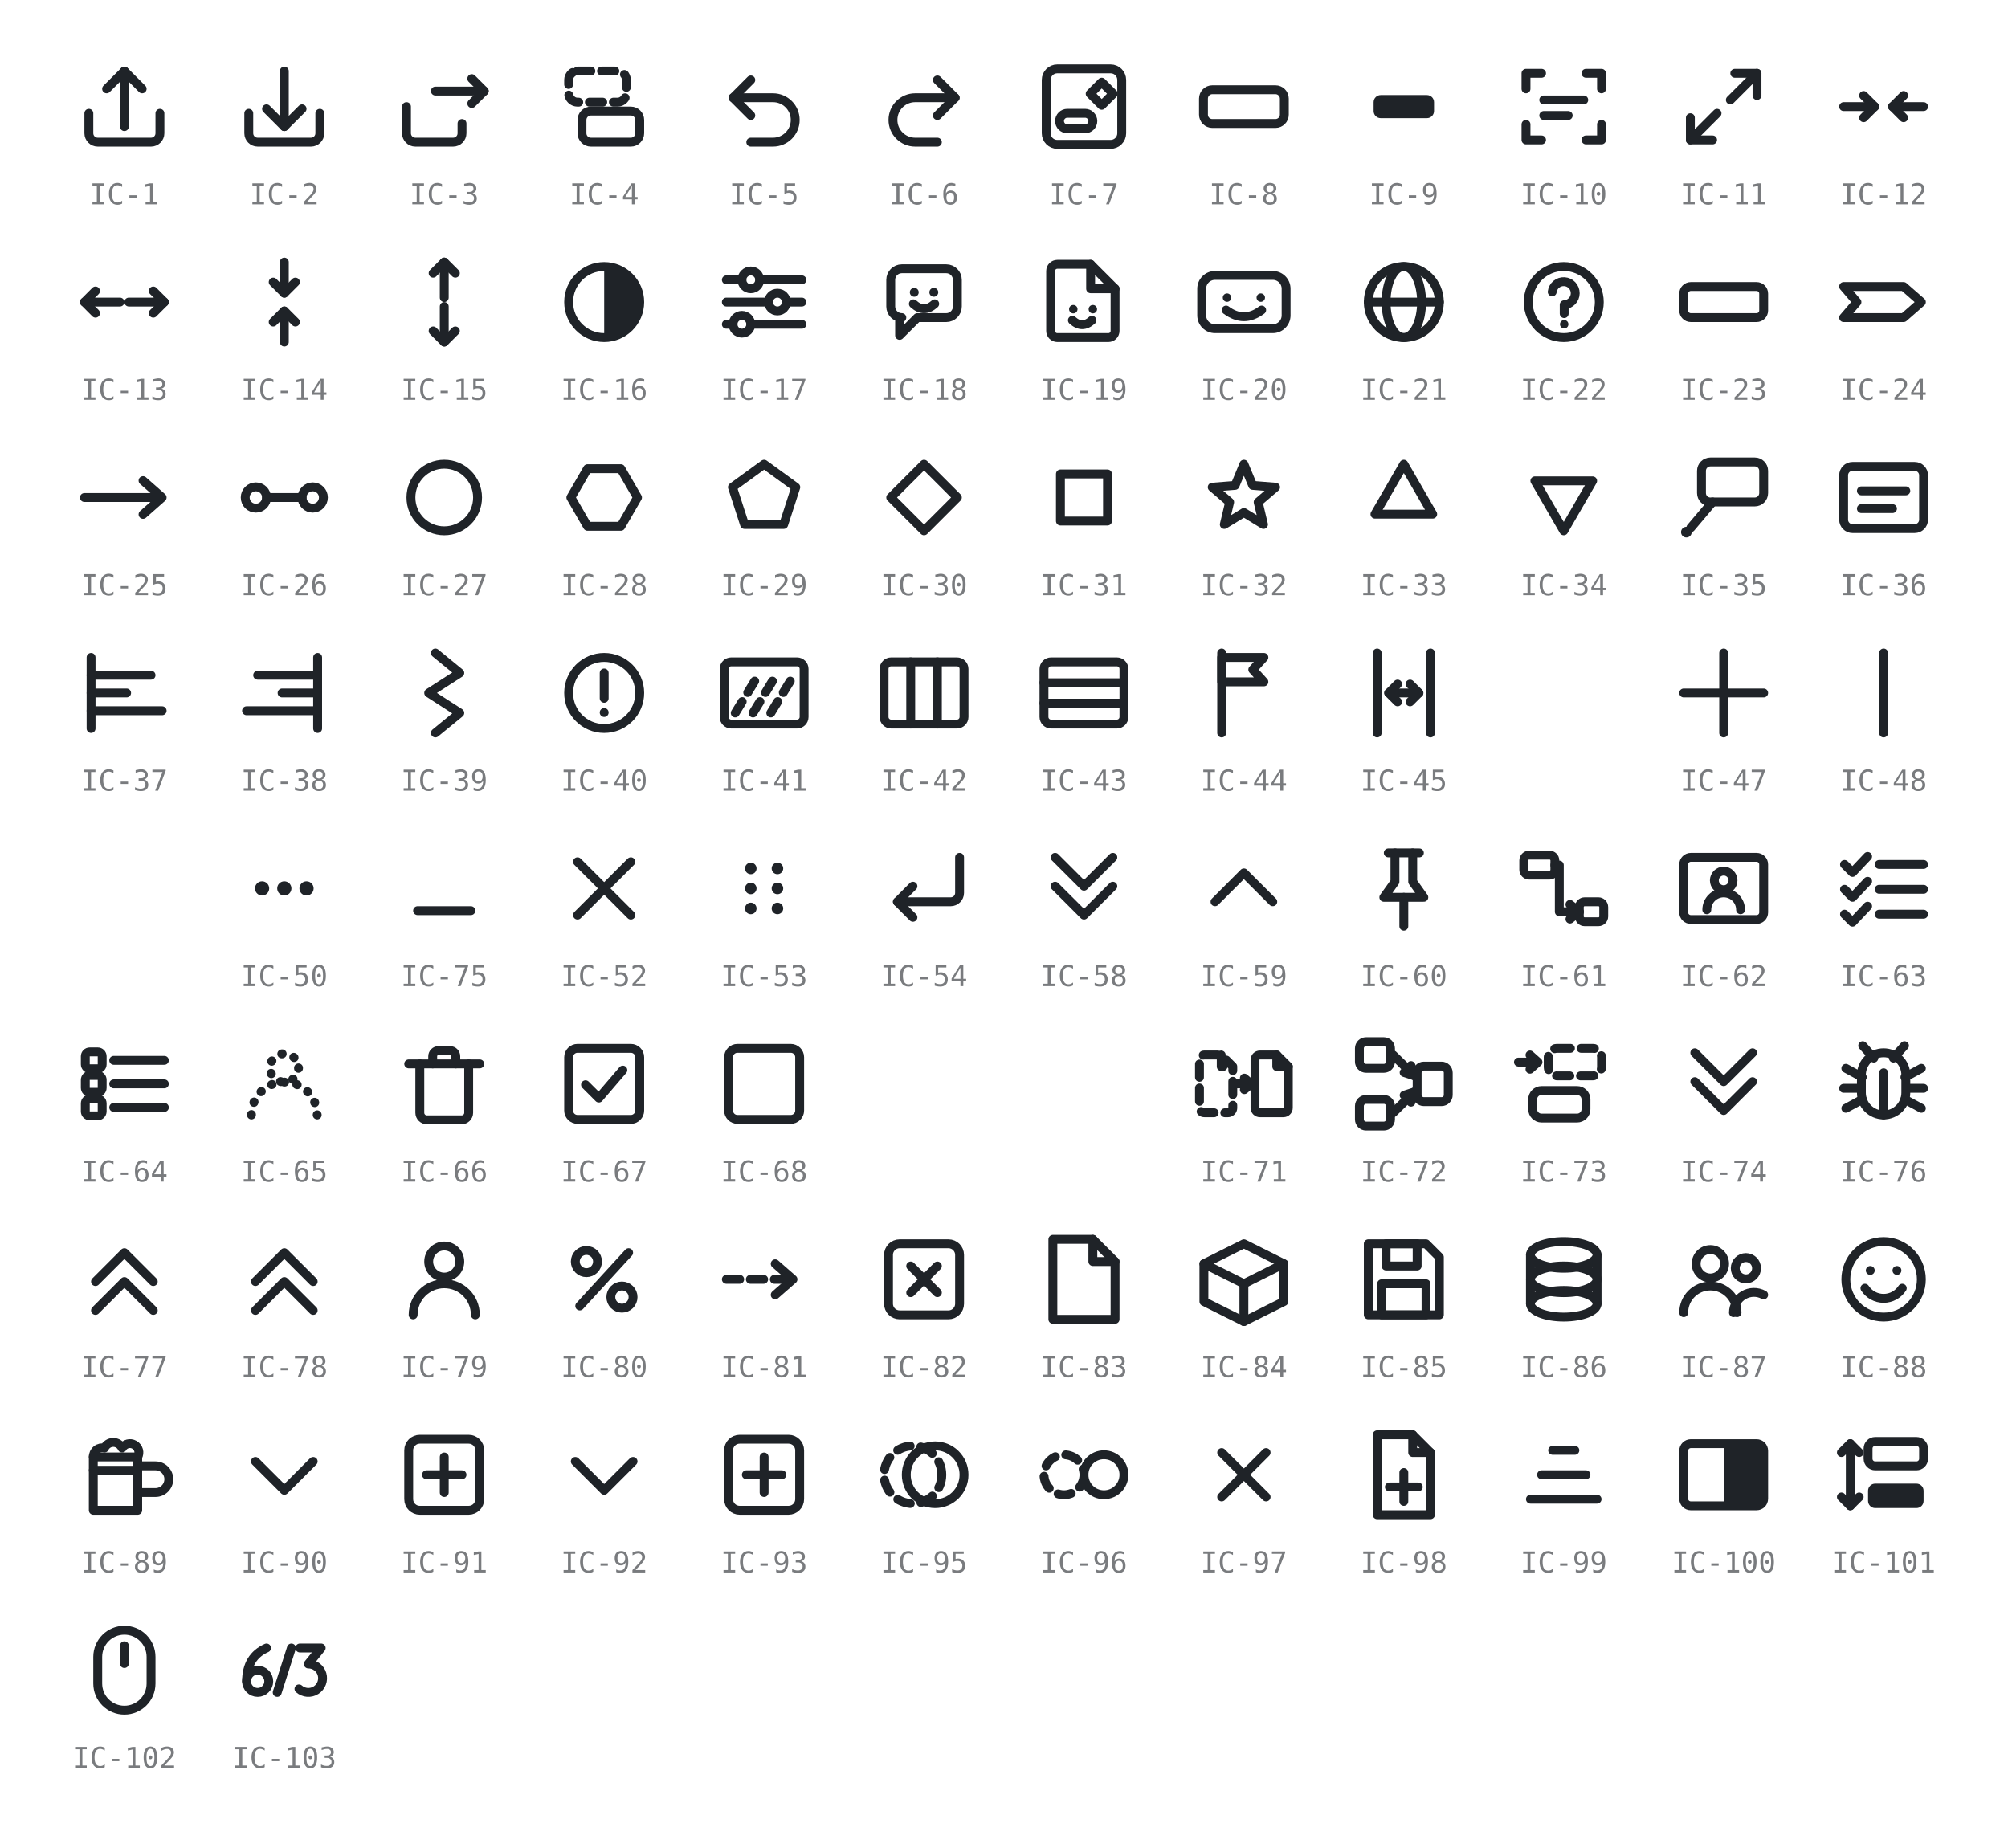
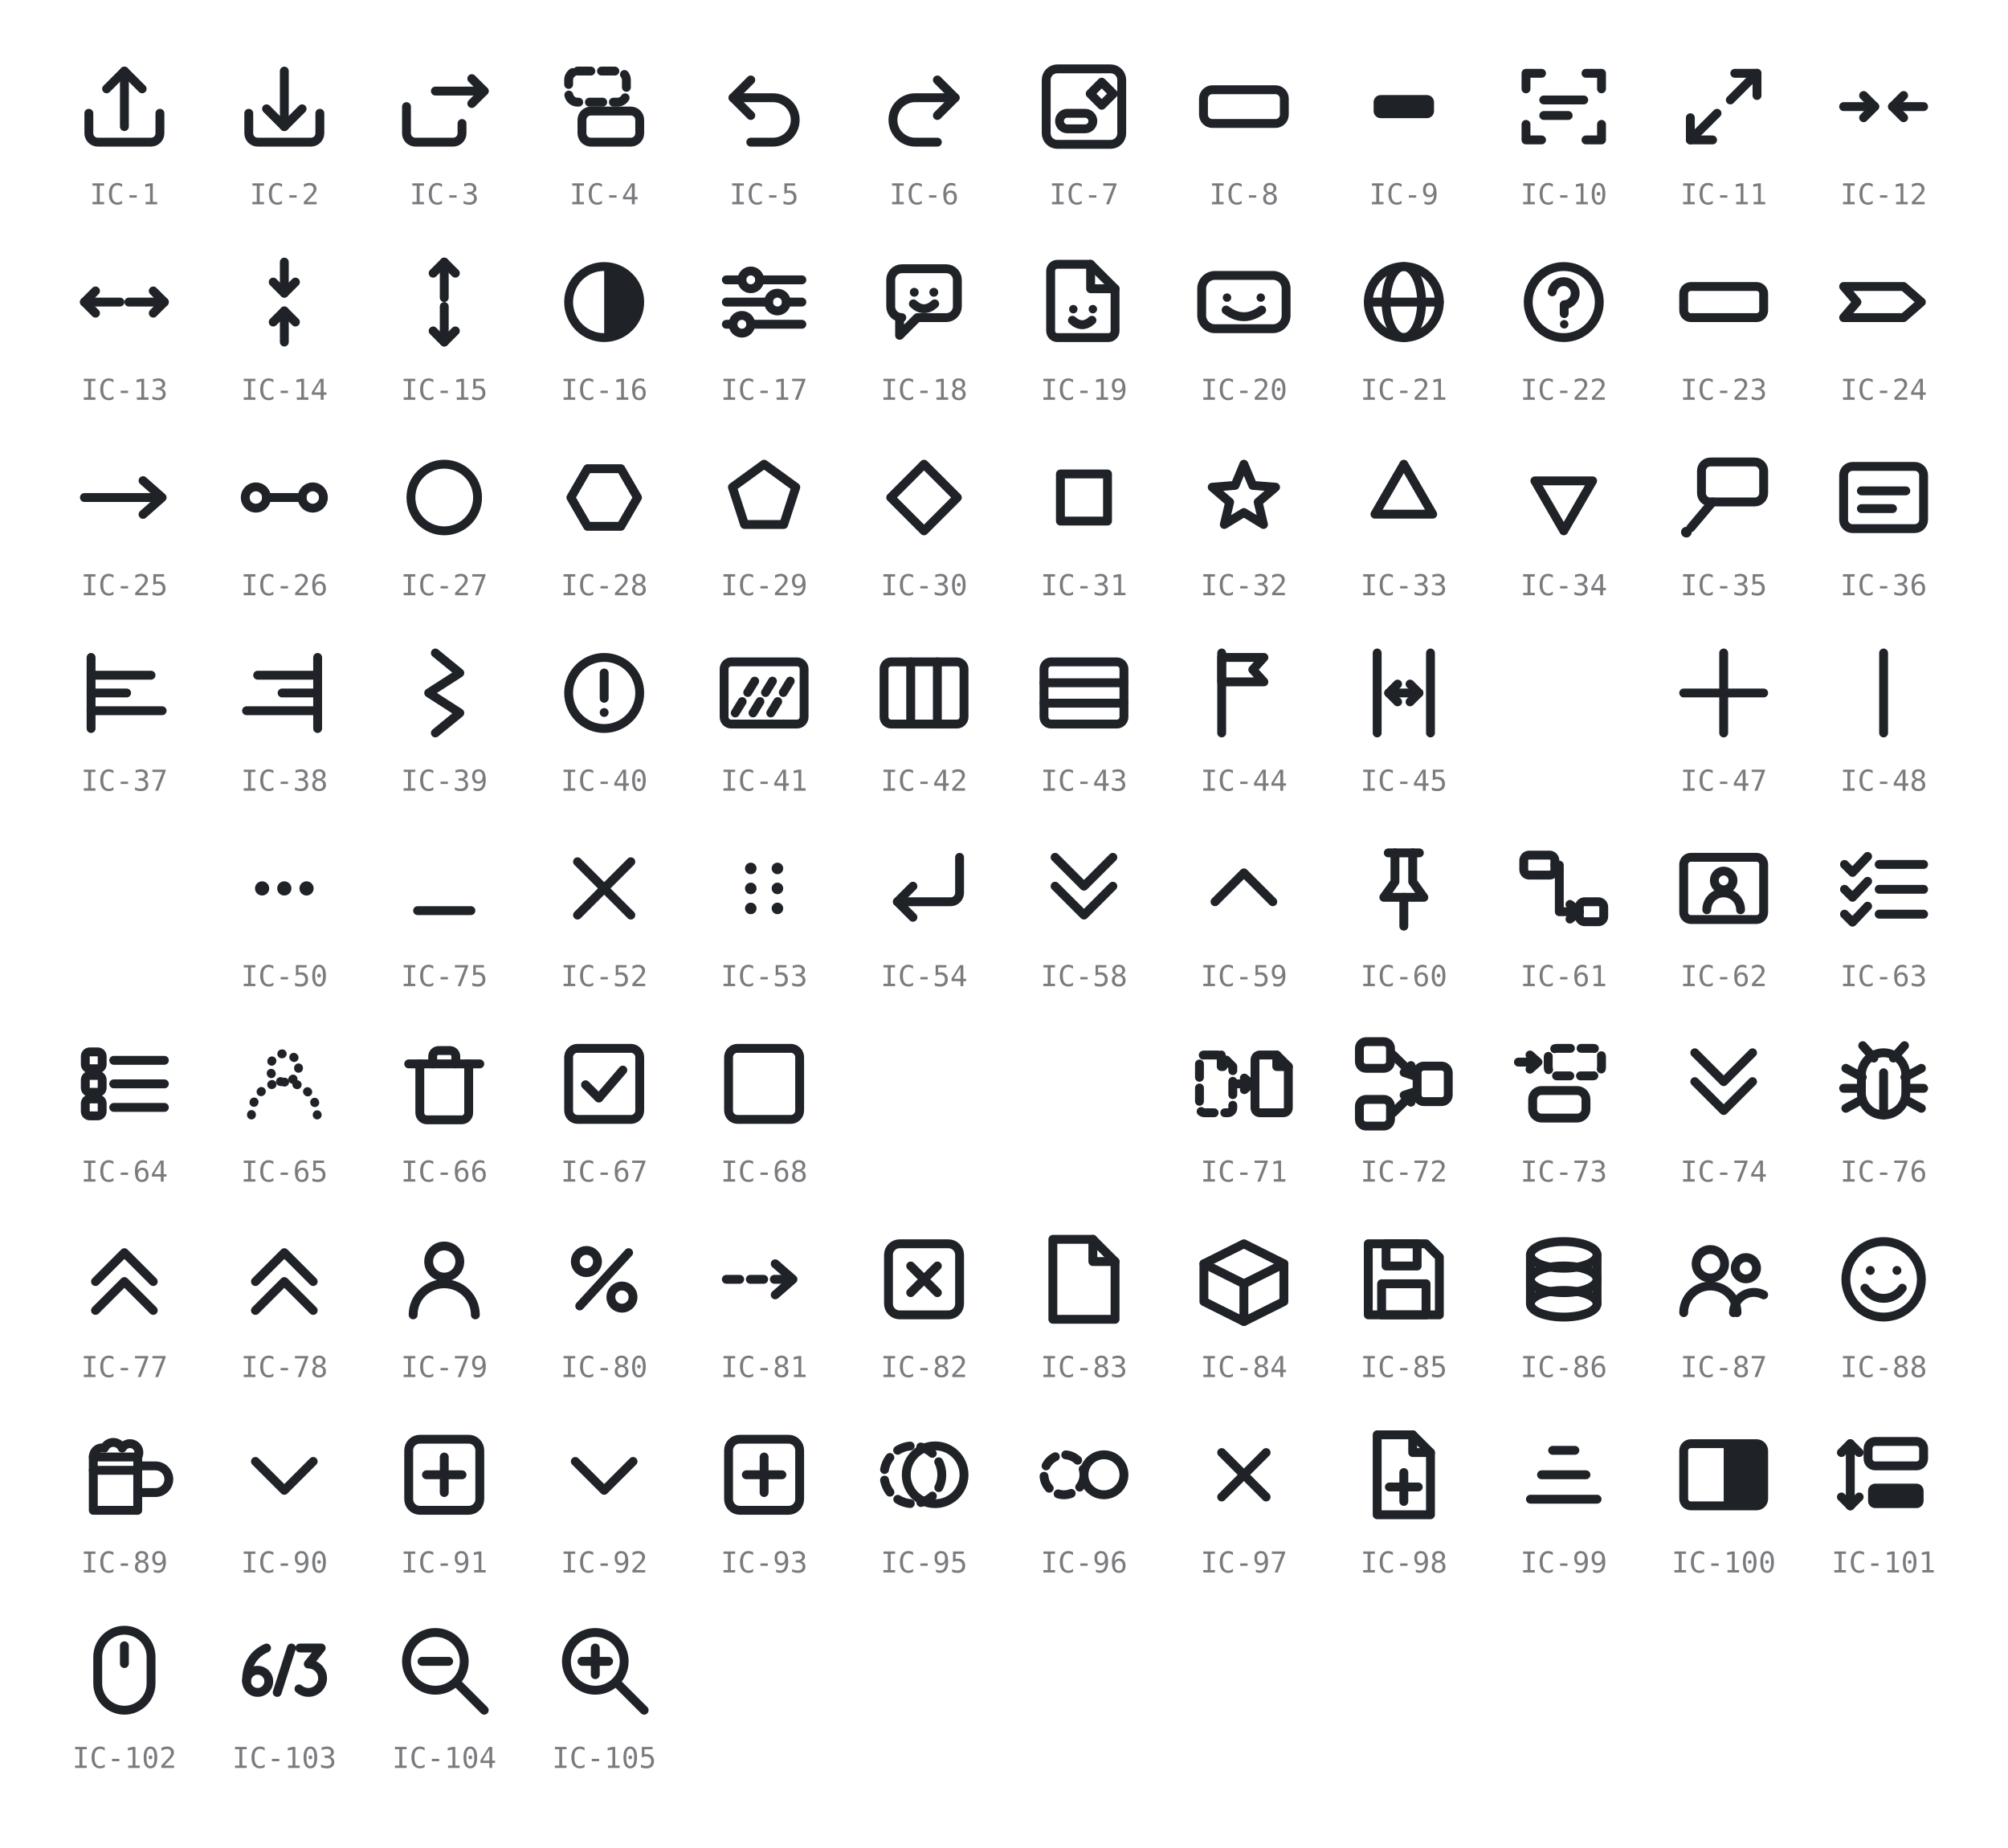
- <svg xmlns="http://www.w3.org/2000/svg" viewBox="0 0 452 416" width="452" height="416" role="img" aria-label="GRS icon glyphs IC-1 to IC-103 (IC-46 and IC-49 retired)">
+ <svg xmlns="http://www.w3.org/2000/svg" viewBox="0 0 452 416" width="452" height="416" role="img" aria-label="GRS icon glyphs IC-1 to IC-105 (IC-46 and IC-49 retired)">
  <style>
    svg { color: #1f2328; }
    @media (prefers-color-scheme: dark) { svg { color: #e6e8ea; } }
    .s { fill: none; stroke: currentColor; stroke-width: 2;
         stroke-linecap: round; stroke-linejoin: round; }
    .f { fill: currentColor; stroke: none; }
    .d { stroke-dasharray: 3 2.4; }
    .t { stroke-dasharray: 0.1 2.8; }
    .lbl { fill: currentColor; opacity: 0.6; text-anchor: middle;
           font-family: ui-monospace, SFMono-Regular, Menlo, Consolas, monospace;
           font-size: 6.5px; }
  </style>
  <g transform="translate(16 12)">
    <path class="s" d="M4 13.5 v4.5 a2 2 0 0 0 2 2 h12 a2 2 0 0 0 2 -2 v-4.5" />
    <path class="s" d="M12 16.5 V4" />
    <path class="s" d="M8 8 L12 4 L16 8" />
  </g>
  <text class="lbl" x="28" y="46">IC-1</text>
  <g transform="translate(52 12)">
    <path class="s" d="M4 13.5 v4.5 a2 2 0 0 0 2 2 h12 a2 2 0 0 0 2 -2 v-4.5" />
    <path class="s" d="M12 4 V16.5" />
    <path class="s" d="M8 12.5 L12 16.5 L16 12.5" />
  </g>
  <text class="lbl" x="64" y="46">IC-2</text>
  <g transform="translate(88 12)">
    <path class="s" d="M3.5 12 v6 a2 2 0 0 0 2 2 h8.5 a2 2 0 0 0 2 -2 v-2.2" />
    <path class="s" d="M10 8.5 H21" />
    <path class="s" d="M18.2 5.7 L21 8.5 L18.2 11.3" />
  </g>
  <text class="lbl" x="100" y="46">IC-3</text>
  <g transform="translate(124 12)">
    <rect class="s d" x="4" y="4" width="13" height="7" rx="2" />
    <rect class="s" x="7" y="13" width="13" height="7" rx="2" />
  </g>
  <text class="lbl" x="136" y="46">IC-4</text>
  <g transform="translate(160 12)">
    <path class="s" d="M5 10 H14 a5 5 0 0 1 0 10 H9" />
    <path class="s" d="M9 6 L5 10 L9 14" />
  </g>
  <text class="lbl" x="172" y="46">IC-5</text>
  <g transform="translate(196 12)">
    <path class="s" d="M19 10 H10 a5 5 0 0 0 0 10 H15" />
    <path class="s" d="M15 6 L19 10 L15 14" />
  </g>
  <text class="lbl" x="208" y="46">IC-6</text>
  <g transform="translate(232 12)">
    <rect class="s" x="3.5" y="3.5" width="17" height="17" rx="2.5" />
    <rect class="s" x="6.5" y="13.5" width="7.5" height="3.5" rx="1.75" />
    <path class="s" d="M16 6.5 L18.6 9.1 L16 11.7 L13.4 9.1 Z" />
  </g>
  <text class="lbl" x="244" y="46">IC-7</text>
  <g transform="translate(268 12)">
    <rect class="s" x="2.9" y="8.2" width="18.2" height="7.6" rx="2" />
  </g>
  <text class="lbl" x="280" y="46">IC-8</text>
  <g transform="translate(304 12)">
    <rect class="f" x="5.2" y="9.4" width="13.6" height="5.2" rx="1.6" />
  </g>
  <text class="lbl" x="316" y="46">IC-9</text>
  <g transform="translate(340 12)">
    <path class="s" d="M3.5 8 V4.5 H7" />
    <path class="s" d="M17 4.5 H20.5 V8" />
    <path class="s" d="M20.5 16 V19.5 H17" />
    <path class="s" d="M7 19.5 H3.5 V16" />
    <path class="s" d="M7.5 10.5 H16.5" />
    <path class="s" d="M7.5 14 H13" />
  </g>
  <text class="lbl" x="352" y="46">IC-10</text>
  <g transform="translate(376 12)">
    <path class="s" d="M10.5 13.5 L4.5 19.5" />
    <path class="s" d="M4.5 14.5 V19.5 H9.5" />
    <path class="s" d="M13.5 10.5 L19.5 4.5" />
    <path class="s" d="M14.5 4.5 H19.5 V9.5" />
  </g>
  <text class="lbl" x="388" y="46">IC-11</text>
  <g transform="translate(412 12)">
    <path class="s" d="M3 12 H10" />
    <path class="s" d="M7.5 9.5 L10 12 L7.5 14.5" />
    <path class="s" d="M21 12 H14" />
    <path class="s" d="M16.5 9.5 L14 12 L16.5 14.5" />
  </g>
  <text class="lbl" x="424" y="46">IC-12</text>
  <g transform="translate(16 56)">
    <path class="s" d="M11 12 H3" />
    <path class="s" d="M5.5 9.5 L3 12 L5.5 14.5" />
    <path class="s" d="M13 12 H21" />
    <path class="s" d="M18.5 9.5 L21 12 L18.5 14.5" />
  </g>
  <text class="lbl" x="28" y="90">IC-13</text>
  <g transform="translate(52 56)">
    <path class="s" d="M12 3 V10" />
    <path class="s" d="M9.5 7.5 L12 10 L14.5 7.5" />
    <path class="s" d="M12 21 V14" />
    <path class="s" d="M9.5 16.5 L12 14 L14.5 16.5" />
  </g>
  <text class="lbl" x="64" y="90">IC-14</text>
  <g transform="translate(88 56)">
    <path class="s" d="M12 11 V3" />
    <path class="s" d="M9.5 5.5 L12 3 L14.5 5.5" />
    <path class="s" d="M12 13 V21" />
    <path class="s" d="M9.5 18.5 L12 21 L14.5 18.5" />
  </g>
  <text class="lbl" x="100" y="90">IC-15</text>
  <g transform="translate(124 56)">
    <circle class="s" cx="12" cy="12" r="8" />
    <path class="f" d="M12 4 a8 8 0 0 1 0 16 Z" />
  </g>
  <text class="lbl" x="136" y="90">IC-16</text>
  <g transform="translate(160 56)">
    <path class="s" d="M3.5 7 H7" />
    <path class="s" d="M11 7 H20.5" />
    <circle class="s" cx="9" cy="7" r="2" />
    <path class="s" d="M3.5 12 H13" />
    <path class="s" d="M17 12 H20.5" />
    <circle class="s" cx="15" cy="12" r="2" />
    <path class="s" d="M3.5 17 H5" />
    <path class="s" d="M9 17 H20.5" />
    <circle class="s" cx="7" cy="17" r="2" />
  </g>
  <text class="lbl" x="172" y="90">IC-17</text>
  <g transform="translate(196 56)">
    <path class="s" d="M4.5 7 a2.5 2.5 0 0 1 2.5 -2.5 h10 a2.5 2.5 0 0 1 2.5 2.5 v6 a2.5 2.5 0 0 1 -2.5 2.5 H10.5 L6.5 19.5 V15.5 H7 A2.5 2.5 0 0 1 4.5 13 Z" />
    <circle class="f" cx="9.8" cy="9.8" r="1" />
    <circle class="f" cx="14.2" cy="9.8" r="1" />
    <path class="s" d="M9.6 12.4 q2.4 2.2 4.8 0" />
  </g>
  <text class="lbl" x="208" y="90">IC-18</text>
  <g transform="translate(232 56)">
    <path class="s" d="M6 3.5 h7.5 L19 9 v9.5 a1.5 1.5 0 0 1 -1.5 1.5 H6 a1.5 1.5 0 0 1 -1.5 -1.5 V5 A1.5 1.5 0 0 1 6 3.5 Z" />
    <path class="s" d="M13.5 3.5 V9 H19" />
    <circle class="f" cx="9.6" cy="13.6" r="0.95" />
    <circle class="f" cx="14" cy="13.6" r="0.95" />
    <path class="s" d="M9.4 16.1 q2.2 2 4.4 0" />
  </g>
  <text class="lbl" x="244" y="90">IC-19</text>
  <g transform="translate(268 56)">
    <rect class="s" x="2.5" y="6" width="19" height="12" rx="3" />
    <circle class="f" cx="8.2" cy="11" r="0.95" />
    <circle class="f" cx="15.8" cy="11" r="0.95" />
    <path class="s" d="M8 13.8 q4 3 8 0" />
  </g>
  <text class="lbl" x="280" y="90">IC-20</text>
  <g transform="translate(304 56)">
    <circle class="s" cx="12" cy="12" r="8" />
    <ellipse class="s" cx="12" cy="12" rx="4" ry="8" />
    <path class="s" d="M4 12 H20" />
  </g>
  <text class="lbl" x="316" y="90">IC-21</text>
  <g transform="translate(340 56)">
    <circle class="s" cx="12" cy="12" r="8" />
    <path class="s" d="M9.4 9.7 a2.6 2.6 0 1 1 2.7 2.9 V14.6" />
    <circle class="f" cx="12.1" cy="17" r="0.95" />
  </g>
  <text class="lbl" x="352" y="90">IC-22</text>
  <g transform="translate(376 56)">
    <rect class="s" x="3" y="8.5" width="18" height="7" rx="1.6" />
  </g>
  <text class="lbl" x="388" y="90">IC-23</text>
  <g transform="translate(412 56)">
    <path class="s" d="M3 8.5 H16.5 L20.5 12 L16.5 15.5 H3 L6 12 Z" />
  </g>
  <text class="lbl" x="424" y="90">IC-24</text>
  <g transform="translate(16 100)">
    <path class="s" d="M3 12 H20" />
    <path class="s" d="M16.2 8.2 L20.5 12 L16.2 15.8" />
  </g>
  <text class="lbl" x="28" y="134">IC-25</text>
  <g transform="translate(52 100)">
    <circle class="s" cx="5.6" cy="12" r="2.4" />
    <circle class="s" cx="18.4" cy="12" r="2.4" />
    <path class="s" d="M8 12 H16" />
  </g>
  <text class="lbl" x="64" y="134">IC-26</text>
  <g transform="translate(88 100)">
    <circle class="s" cx="12" cy="12" r="7.5" />
  </g>
  <text class="lbl" x="100" y="134">IC-27</text>
  <g transform="translate(124 100)">
    <path class="s" d="M19.5 12 L15.75 18.49 L8.25 18.49 L4.5 12 L8.25 5.51 L15.75 5.51 Z" />
  </g>
  <text class="lbl" x="136" y="134">IC-28</text>
  <g transform="translate(160 100)">
    <path class="s" d="M12 4.5 L19.13 9.68 L16.41 18.07 L7.59 18.07 L4.87 9.68 Z" />
  </g>
  <text class="lbl" x="172" y="134">IC-29</text>
  <g transform="translate(196 100)">
    <path class="s" d="M12 4.5 L19.5 12 L12 19.5 L4.5 12 Z" />
  </g>
  <text class="lbl" x="208" y="134">IC-30</text>
  <g transform="translate(232 100)">
    <rect class="s" x="6.7" y="6.7" width="10.6" height="10.6" />
  </g>
  <text class="lbl" x="244" y="134">IC-31</text>
  <g transform="translate(268 100)">
    <path class="s" d="M12 4.5 L13.98 9.27 L19.13 9.68 L15.21 13.04 L16.41 18.07 L12 15.38 L7.59 18.07 L8.79 13.04 L4.87 9.68 L10.02 9.27 Z" />
  </g>
  <text class="lbl" x="280" y="134">IC-32</text>
  <g transform="translate(304 100)">
    <path class="s" d="M12 4.5 L18.5 15.75 L5.5 15.75 Z" />
  </g>
  <text class="lbl" x="316" y="134">IC-33</text>
  <g transform="translate(340 100)">
    <path class="s" d="M12 19.5 L18.5 8.25 L5.5 8.25 Z" />
  </g>
  <text class="lbl" x="352" y="134">IC-34</text>
  <g transform="translate(376 100)">
    <rect class="s" x="7" y="4" width="14" height="9" rx="2" />
    <path class="s" d="M9.5 13 L4.6 18.8" />
    <circle class="f" cx="3.6" cy="19.8" r="1.2" />
  </g>
  <text class="lbl" x="388" y="134">IC-35</text>
  <g transform="translate(412 100)">
    <rect class="s" x="3" y="5" width="18" height="14" rx="2" />
    <path class="s" d="M7 10.5 H17" />
    <path class="s" d="M7 14.5 H14" />
  </g>
  <text class="lbl" x="424" y="134">IC-36</text>
  <g transform="translate(16 144)">
    <path class="s" d="M4.5 4 V20" />
    <path class="s" d="M4.5 8 H18" />
    <path class="s" d="M4.5 12 H12.5" />
    <path class="s" d="M4.5 16 H20.5" />
  </g>
  <text class="lbl" x="28" y="178">IC-37</text>
  <g transform="translate(52 144)">
    <path class="s" d="M19.5 4 V20" />
    <path class="s" d="M6 8 H19.5" />
    <path class="s" d="M11.5 12 H19.5" />
    <path class="s" d="M3.5 16 H19.5" />
  </g>
  <text class="lbl" x="64" y="178">IC-38</text>
  <g transform="translate(88 144)">
    <path class="s" d="M10 3 L15.5 7.5 L8.5 12 L15.5 16.5 L10 21" />
  </g>
  <text class="lbl" x="100" y="178">IC-39</text>
  <g transform="translate(124 144)">
    <circle class="s" cx="12" cy="12" r="8" />
    <path class="s" d="M12 7.5 V13.2" />
    <circle class="f" cx="12" cy="16.4" r="1" />
  </g>
  <text class="lbl" x="136" y="178">IC-40</text>
  <g transform="translate(160 144)">
    <rect class="s" x="3" y="5" width="18" height="14" rx="1.6" />
    <path class="s d" d="M5.5 16.5 L11 7.5" />
    <path class="s d" d="M9.5 16.5 L15 7.5" />
    <path class="s d" d="M13.5 16.5 L19 7.5" />
  </g>
  <text class="lbl" x="172" y="178">IC-41</text>
  <g transform="translate(196 144)">
    <rect class="s" x="3" y="5" width="18" height="14" rx="1.6" />
    <path class="s" d="M9 5 V19" />
    <path class="s" d="M15 5 V19" />
  </g>
  <text class="lbl" x="208" y="178">IC-42</text>
  <g transform="translate(232 144)">
    <rect class="s" x="3" y="5" width="18" height="14" rx="1.6" />
    <path class="s" d="M3 9.7 H21" />
    <path class="s" d="M3 14.3 H21" />
  </g>
  <text class="lbl" x="244" y="178">IC-43</text>
  <g transform="translate(268 144)">
    <path class="s" d="M7 3 V21" />
    <path class="s" d="M7 4 H16.5 L14 6.75 L16.5 9.5 H7 Z" />
  </g>
  <text class="lbl" x="280" y="178">IC-44</text>
  <g transform="translate(304 144)">
    <path class="s" d="M6 3 V21" />
    <path class="s" d="M18 3 V21" />
    <path class="s" d="M8.6 12 H15.4" />
    <path class="s" d="M10.6 10 L8.6 12 L10.6 14" />
    <path class="s" d="M13.4 10 L15.4 12 L13.4 14" />
  </g>
  <text class="lbl" x="316" y="178">IC-45</text>
  <g transform="translate(376 144)">
    <path class="s" d="M12 3 V21" />
    <path class="s" d="M3 12 H21" />
  </g>
  <text class="lbl" x="388" y="178">IC-47</text>
  <g transform="translate(412 144)">
    <path class="s" d="M12 3 V21" />
  </g>
  <text class="lbl" x="424" y="178">IC-48</text>
  <g transform="translate(52 188)">
    <circle class="f" cx="7" cy="12" r="1.6" />
    <circle class="f" cx="12" cy="12" r="1.6" />
    <circle class="f" cx="17" cy="12" r="1.6" />
  </g>
  <text class="lbl" x="64" y="222">IC-50</text>
  <g transform="translate(88 188)">
    <path class="s" d="M6 17 H18" />
  </g>
  <text class="lbl" x="100" y="222">IC-75</text>
  <g transform="translate(124 188)">
    <path class="s" d="M6 6 L18 18" />
    <path class="s" d="M18 6 L6 18" />
  </g>
  <text class="lbl" x="136" y="222">IC-52</text>
  <g transform="translate(160 188)">
    <circle class="f" cx="9" cy="7.5" r="1.3" />
    <circle class="f" cx="9" cy="12" r="1.3" />
    <circle class="f" cx="9" cy="16.5" r="1.3" />
    <circle class="f" cx="15" cy="7.5" r="1.3" />
    <circle class="f" cx="15" cy="12" r="1.3" />
    <circle class="f" cx="15" cy="16.5" r="1.3" />
  </g>
  <text class="lbl" x="172" y="222">IC-53</text>
  <g transform="translate(196 188)">
    <path class="s" d="M20 5 V13 a2 2 0 0 1 -2 2 H6" />
    <path class="s" d="M9.5 11.5 L6 15 L9.5 18.5" />
  </g>
  <text class="lbl" x="208" y="222">IC-54</text>
  <g transform="translate(232 188)">
    <path class="s" d="M5.5 11.5 L12 18 L18.5 11.5" />
    <path class="s" d="M5.5 5 L12 11.5 L18.5 5" />
  </g>
  <text class="lbl" x="244" y="222">IC-58</text>
  <g transform="translate(268 188)">
    <path class="s" d="M5.5 15 L12 8.5 L18.5 15" />
  </g>
  <text class="lbl" x="280" y="222">IC-59</text>
  <g transform="translate(304 188)">
    <path class="s" d="M8.5 4 H15.5" />
    <path class="s" d="M10 4 V10.5 L7.5 14 H16.5 L14 10.5 V4" />
    <path class="s" d="M12 14 V20.5" />
  </g>
  <text class="lbl" x="316" y="222">IC-60</text>
  <g transform="translate(340 188)">
    <rect class="s" x="3" y="4.5" width="7" height="4.5" rx="1.2" />
    <rect class="s" x="15.5" y="15" width="5.5" height="4.5" rx="1.2" />
    <path class="s" d="M10 6.75 H11 V17.25 H15.5" />
    <path class="s" d="M13.4 15.6 L15.5 17.25 L13.4 18.9" />
  </g>
  <text class="lbl" x="352" y="222">IC-61</text>
  <g transform="translate(376 188)">
    <rect class="s" x="3" y="5" width="18" height="14" rx="1.6" />
    <circle class="s" cx="12" cy="10.2" r="2.1" />
    <path class="s" d="M8.2 16.8 a3.8 3.8 0 0 1 7.6 0" />
  </g>
  <text class="lbl" x="388" y="222">IC-62</text>
  <g transform="translate(412 188)">
    <path class="s" d="M3.2 6.6 L5 8.4 L8.4 4.8" />
    <path class="s" d="M11 6.6 H21" />
    <path class="s" d="M3.2 12.2 L5 14 L8.4 10.4" />
    <path class="s" d="M11 12.2 H21" />
    <path class="s" d="M3.2 17.8 L5 19.6 L8.4 16" />
    <path class="s" d="M11 17.8 H21" />
  </g>
  <text class="lbl" x="424" y="222">IC-63</text>
  <g transform="translate(16 232)">
    <rect class="s" x="3.2" y="4.8" width="3.8" height="3.8" rx="1" />
    <path class="s" d="M9.6 6.7 H21" />
    <rect class="s" x="3.2" y="10.1" width="3.8" height="3.8" rx="1" />
    <path class="s" d="M9.6 12 H21" />
    <rect class="s" x="3.2" y="15.4" width="3.8" height="3.8" rx="1" />
    <path class="s" d="M9.6 17.3 H21" />
  </g>
  <text class="lbl" x="28" y="266">IC-64</text>
  <g transform="translate(52 232)">
    <circle class="s t" cx="12" cy="8.4" r="3.2" />
    <path class="s t" d="M4.6 19 a7.4 7.4 0 0 1 14.8 0" />
  </g>
  <text class="lbl" x="64" y="266">IC-65</text>
  <g transform="translate(88 232)">
    <path class="s" d="M4 7.5 H20" />
    <path class="s" d="M9.4 7.5 V5.8 a1.3 1.3 0 0 1 1.3 -1.3 h2.6 a1.3 1.3 0 0 1 1.3 1.3 V7.5" />
    <path class="s" d="M6.5 7.5 v11 a1.6 1.6 0 0 0 1.6 1.6 h7.8 a1.6 1.6 0 0 0 1.6 -1.6 V7.5" />
  </g>
  <text class="lbl" x="100" y="266">IC-66</text>
  <g transform="translate(124 232)">
    <rect class="s" x="4" y="4" width="16" height="16" rx="2" />
    <path class="s" d="M7.8 12.2 L10.8 15.2 L16.2 8.9" />
  </g>
  <text class="lbl" x="136" y="266">IC-67</text>
  <g transform="translate(160 232)">
    <rect class="s" x="4" y="4" width="16" height="16" rx="2" />
  </g>
  <text class="lbl" x="172" y="266">IC-68</text>
  <g transform="translate(268 232)">
    <path class="s d" d="M3.1 5.5 H6.9 L9.5 8.1 V17.4 a1.1 1.1 0 0 1 -1.1 1.1 H3.1 a1.1 1.1 0 0 1 -1.1 -1.1 V6.6 a1.1 1.1 0 0 1 1.1 -1.1 Z" />
    <path class="s d" d="M6.9 5.5 V8.1 H9.5" />
    <path class="s" d="M15.6 5.5 H19.4 L22 8.1 V17.4 a1.1 1.1 0 0 1 -1.1 1.1 H15.6 a1.1 1.1 0 0 1 -1.1 -1.1 V6.6 a1.1 1.1 0 0 1 1.1 -1.1 Z" />
    <path class="s" d="M19.4 5.5 V8.1 H22" />
    <path class="s" d="M10.2 12 H13.4" />
    <path class="s" d="M12.1 10.7 L13.6 12 L12.1 13.3" />
  </g>
  <text class="lbl" x="280" y="266">IC-71</text>
  <g transform="translate(304 232)">
    <rect class="s" x="2" y="2.5" width="7" height="6" rx="1.5" />
    <rect class="s" x="2" y="15.5" width="7" height="6" rx="1.5" />
    <rect class="s" x="15" y="8" width="7" height="8" rx="1.5" />
    <path class="s" d="M9.6 5.5 L14.4 10.2" />
    <path class="s" d="M12.07 9.44 L14.4 10.2 L13.61 7.88" />
    <path class="s" d="M9.6 18.5 L14.4 13.8" />
    <path class="s" d="M13.61 16.12 L14.4 13.8 L12.07 14.56" />
  </g>
  <text class="lbl" x="316" y="266">IC-72</text>
  <g transform="translate(340 232)">
    <rect class="s d" x="8.5" y="4" width="12" height="6.2" rx="2" />
    <rect class="s" x="5" y="13.5" width="12" height="6.2" rx="2" />
    <path class="s" d="M1.8 7.1 H6" />
    <path class="s" d="M4.4 5.5 L6.2 7.1 L4.4 8.7" />
  </g>
  <text class="lbl" x="352" y="266">IC-73</text>
  <g transform="translate(376 232)">
    <path class="s" d="M5.5 11.5 L12 18 L18.5 11.5" />
    <path class="s" d="M5.5 5 L12 11.5 L18.5 5" />
  </g>
  <text class="lbl" x="388" y="266">IC-74</text>
  <g transform="translate(412 232)">
    <path class="s" d="M7 10 a5 5 0 0 1 10 0 v4 a5 5 0 0 1 -10 0 Z" />
    <path class="s" d="M12 9.5 V19" />
    <path class="s" d="M9.8 6.2 L7.3 3.4" />
    <path class="s" d="M14.2 6.2 L16.7 3.4" />
    <path class="s" d="M7.2 10.5 L3.5 8.5" />
    <path class="s" d="M6.8 13 L3 13" />
    <path class="s" d="M7.2 15.5 L3.5 17.5" />
    <path class="s" d="M16.8 10.5 L20.5 8.5" />
    <path class="s" d="M17.2 13 L21 13" />
    <path class="s" d="M16.8 15.5 L20.5 17.5" />
  </g>
  <text class="lbl" x="424" y="266">IC-76</text>
  <g transform="translate(16 276)">
    <path class="s" d="M5.5 12.5 L12 6 L18.5 12.5" />
    <path class="s" d="M5.5 19 L12 12.5 L18.5 19" />
  </g>
  <text class="lbl" x="28" y="310">IC-77</text>
  <g transform="translate(52 276)">
    <path class="s" d="M5.5 12.5 L12 6 L18.5 12.5" />
    <path class="s" d="M5.5 19 L12 12.5 L18.5 19" />
  </g>
  <text class="lbl" x="64" y="310">IC-78</text>
  <g transform="translate(88 276)">
    <circle class="s" cx="12" cy="8" r="3.5" />
    <path class="s" d="M5 20 a7 7 0 0 1 14 0" />
  </g>
  <text class="lbl" x="100" y="310">IC-79</text>
  <g transform="translate(124 276)">
    <path class="s" d="M17.5 6 L6.5 18" />
    <circle class="s" cx="8" cy="8" r="2.5" />
    <circle class="s" cx="16" cy="16" r="2.5" />
  </g>
  <text class="lbl" x="136" y="310">IC-80</text>
  <g transform="translate(160 276)">
    <path class="s d" d="M3.5 12 H17" />
    <path class="s" d="M14.5 8.5 L18.5 12 L14.5 15.5" />
  </g>
  <text class="lbl" x="172" y="310">IC-81</text>
  <g transform="translate(196 276)">
    <rect class="s" x="4" y="4" width="16" height="16" rx="2.5" />
    <path class="s" d="M9 9 L15 15" />
    <path class="s" d="M15 9 L9 15" />
  </g>
  <text class="lbl" x="208" y="310">IC-82</text>
  <g transform="translate(232 276)">
    <path class="s" d="M5 3 H14 L19 8 V21 H5 Z" />
    <path class="s" d="M14 3 V8 H19" />
  </g>
  <text class="lbl" x="244" y="310">IC-83</text>
  <g transform="translate(268 276)">
    <path class="s" d="M3 8.5 L12 4 L21 8.5 V17 L12 21.5 L3 17 Z" />
    <path class="s" d="M3 8.5 L12 13 L21 8.5" />
    <path class="s" d="M12 13 V21.5" />
  </g>
  <text class="lbl" x="280" y="310">IC-84</text>
  <g transform="translate(304 276)">
    <path class="s" d="M4 4 H17 L20 7 V20 H4 Z" />
    <rect class="s" x="8" y="4" width="7" height="5" />
    <rect class="s" x="7" y="13" width="10" height="7" />
  </g>
  <text class="lbl" x="316" y="310">IC-85</text>
  <g transform="translate(340 276)">
    <ellipse class="s" cx="12" cy="6.5" rx="7.5" ry="3" />
    <path class="s" d="M4.5 6.5 V17.5" />
    <path class="s" d="M19.5 6.5 V17.5" />
    <ellipse class="s" cx="12" cy="12" rx="7.5" ry="3" />
    <ellipse class="s" cx="12" cy="17.5" rx="7.5" ry="3" />
  </g>
  <text class="lbl" x="352" y="310">IC-86</text>
  <g transform="translate(376 276)">
    <circle class="s" cx="9" cy="8.5" r="3.2" />
    <path class="s" d="M3 19.5 a6 6 0 0 1 12 0" />
    <circle class="s" cx="17" cy="9.5" r="2.4" />
    <path class="s" d="M14.2 19.5 a4.6 4.6 0 0 1 6.8-4" />
  </g>
  <text class="lbl" x="388" y="310">IC-87</text>
  <g transform="translate(412 276)">
    <circle class="s" cx="12" cy="12" r="8.5" />
    <circle class="f" cx="9" cy="10" r="1" />
    <circle class="f" cx="15" cy="10" r="1" />
    <path class="s" d="M7.8 14 a5 5 0 0 0 8.4 0" />
  </g>
  <text class="lbl" x="424" y="310">IC-88</text>
  <g transform="translate(16 320)">
    <path class="s" d="M5 8 H15 V20 H5 Z" />
    <path class="s" d="M15 10 H19 a2 2 0 0 1 0 6 H15" />
    <path class="s" d="M5 11 H15" />
    <path class="s" d="M5 8 a2 2 0 0 1 2.5-2 a2.2 2.2 0 0 1 4 0 a2 2 0 0 1 3.5 2" />
  </g>
  <text class="lbl" x="28" y="354">IC-89</text>
  <g transform="translate(52 320)">
    <path class="s" d="M5.5 9 L12 15.5 L18.5 9" />
  </g>
  <text class="lbl" x="64" y="354">IC-90</text>
  <g transform="translate(88 320)">
    <rect class="s" x="4" y="4" width="16" height="16" rx="2.5" />
    <path class="s" d="M12 8 V16" />
    <path class="s" d="M8 12 H16" />
  </g>
  <text class="lbl" x="100" y="354">IC-91</text>
  <g transform="translate(124 320)">
    <path class="s" d="M5.5 9 L12 15.5 L18.5 9" />
  </g>
  <text class="lbl" x="136" y="354">IC-92</text>
  <g transform="translate(160 320)">
    <rect class="s" x="4" y="4" width="16" height="16" rx="2.5" />
    <path class="s" d="M12 8 V16" />
    <path class="s" d="M8 12 H16" />
  </g>
  <text class="lbl" x="172" y="354">IC-93</text>
  <g transform="translate(196 320)">
    <circle class="s d" cx="9.5" cy="12" r="6.5" />
    <circle class="s" cx="14.5" cy="12" r="6.5" />
  </g>
  <text class="lbl" x="208" y="354">IC-95</text>
  <g transform="translate(232 320)">
    <circle class="s d" cx="7.5" cy="12" r="4.5" />
    <circle class="s" cx="16.5" cy="12" r="4.5" />
  </g>
  <text class="lbl" x="244" y="354">IC-96</text>
  <g transform="translate(268 320)">
    <path class="s" d="M7 7 L17 17" />
    <path class="s" d="M17 7 L7 17" />
  </g>
  <text class="lbl" x="280" y="354">IC-97</text>
  <g transform="translate(304 320)">
    <path class="s" d="M6 3 H14 L18 7 V21 H6 Z" />
    <path class="s" d="M14 3 V7 H18" />
    <path class="s" d="M12 11.5 V18" />
    <path class="s" d="M8.75 14.75 H15.25" />
  </g>
  <text class="lbl" x="316" y="354">IC-98</text>
  <g transform="translate(340 320)">
    <path class="s" d="M9.5 6.5 H14.5" />
    <path class="s" d="M7 12 H17" />
    <path class="s" d="M4.5 17.5 H19.5" />
  </g>
  <text class="lbl" x="352" y="354">IC-99</text>
  <g transform="translate(376 320)">
    <rect class="s" x="3" y="5" width="18" height="14" rx="1.6" />
    <path class="f" d="M12 5 H19.4 A1.6 1.6 0 0 1 21 6.6 V17.4 A1.6 1.6 0 0 1 19.4 19 H12 Z" />
  </g>
  <text class="lbl" x="388" y="354">IC-100</text>
  <g transform="translate(412 320)">
    <rect class="s" x="8.5" y="4.5" width="12.5" height="5.5" rx="1.6" />
    <rect class="f" x="8.5" y="14" width="12.5" height="5.5" rx="1.6" />
    <path class="s" d="M4.5 5 V19" />
    <path class="s" d="M2.5 7 L4.5 5 L6.5 7" />
    <path class="s" d="M2.5 17 L4.5 19 L6.5 17" />
  </g>
  <text class="lbl" x="424" y="354">IC-101</text>
  <g transform="translate(16 364)">
    <rect class="s" x="6" y="3" width="12" height="18" rx="6" />
    <path class="s" d="M12 6.5 V10.5" />
  </g>
  <text class="lbl" x="28" y="398">IC-102</text>
  <g transform="translate(52 364)">
    <path class="s" d="M8 7 Q3.5 9 3.5 14.5" />
    <circle class="s" cx="6" cy="14.5" r="2.5" />
    <path class="s" d="M13.6 7 L10.4 17" />
    <path class="s" d="M15.5 7 H20.3 L17.4 10.6 A3.2 3.2 0 1 1 15.3 16.2" />
  </g>
  <text class="lbl" x="64" y="398">IC-103</text>
+   <g transform="translate(88 364)">
+     <circle class="s" cx="10" cy="10" r="6.5" />
+     <path class="s" d="M14.8 14.8 L21 21" />
+     <path class="s" d="M7 10 H13" />
+   </g>
+   <text class="lbl" x="100" y="398">IC-104</text>
+   <g transform="translate(124 364)">
+     <circle class="s" cx="10" cy="10" r="6.5" />
+     <path class="s" d="M14.8 14.8 L21 21" />
+     <path class="s" d="M7 10 H13" />
+     <path class="s" d="M10 7 V13" />
+   </g>
+   <text class="lbl" x="136" y="398">IC-105</text>
</svg>
